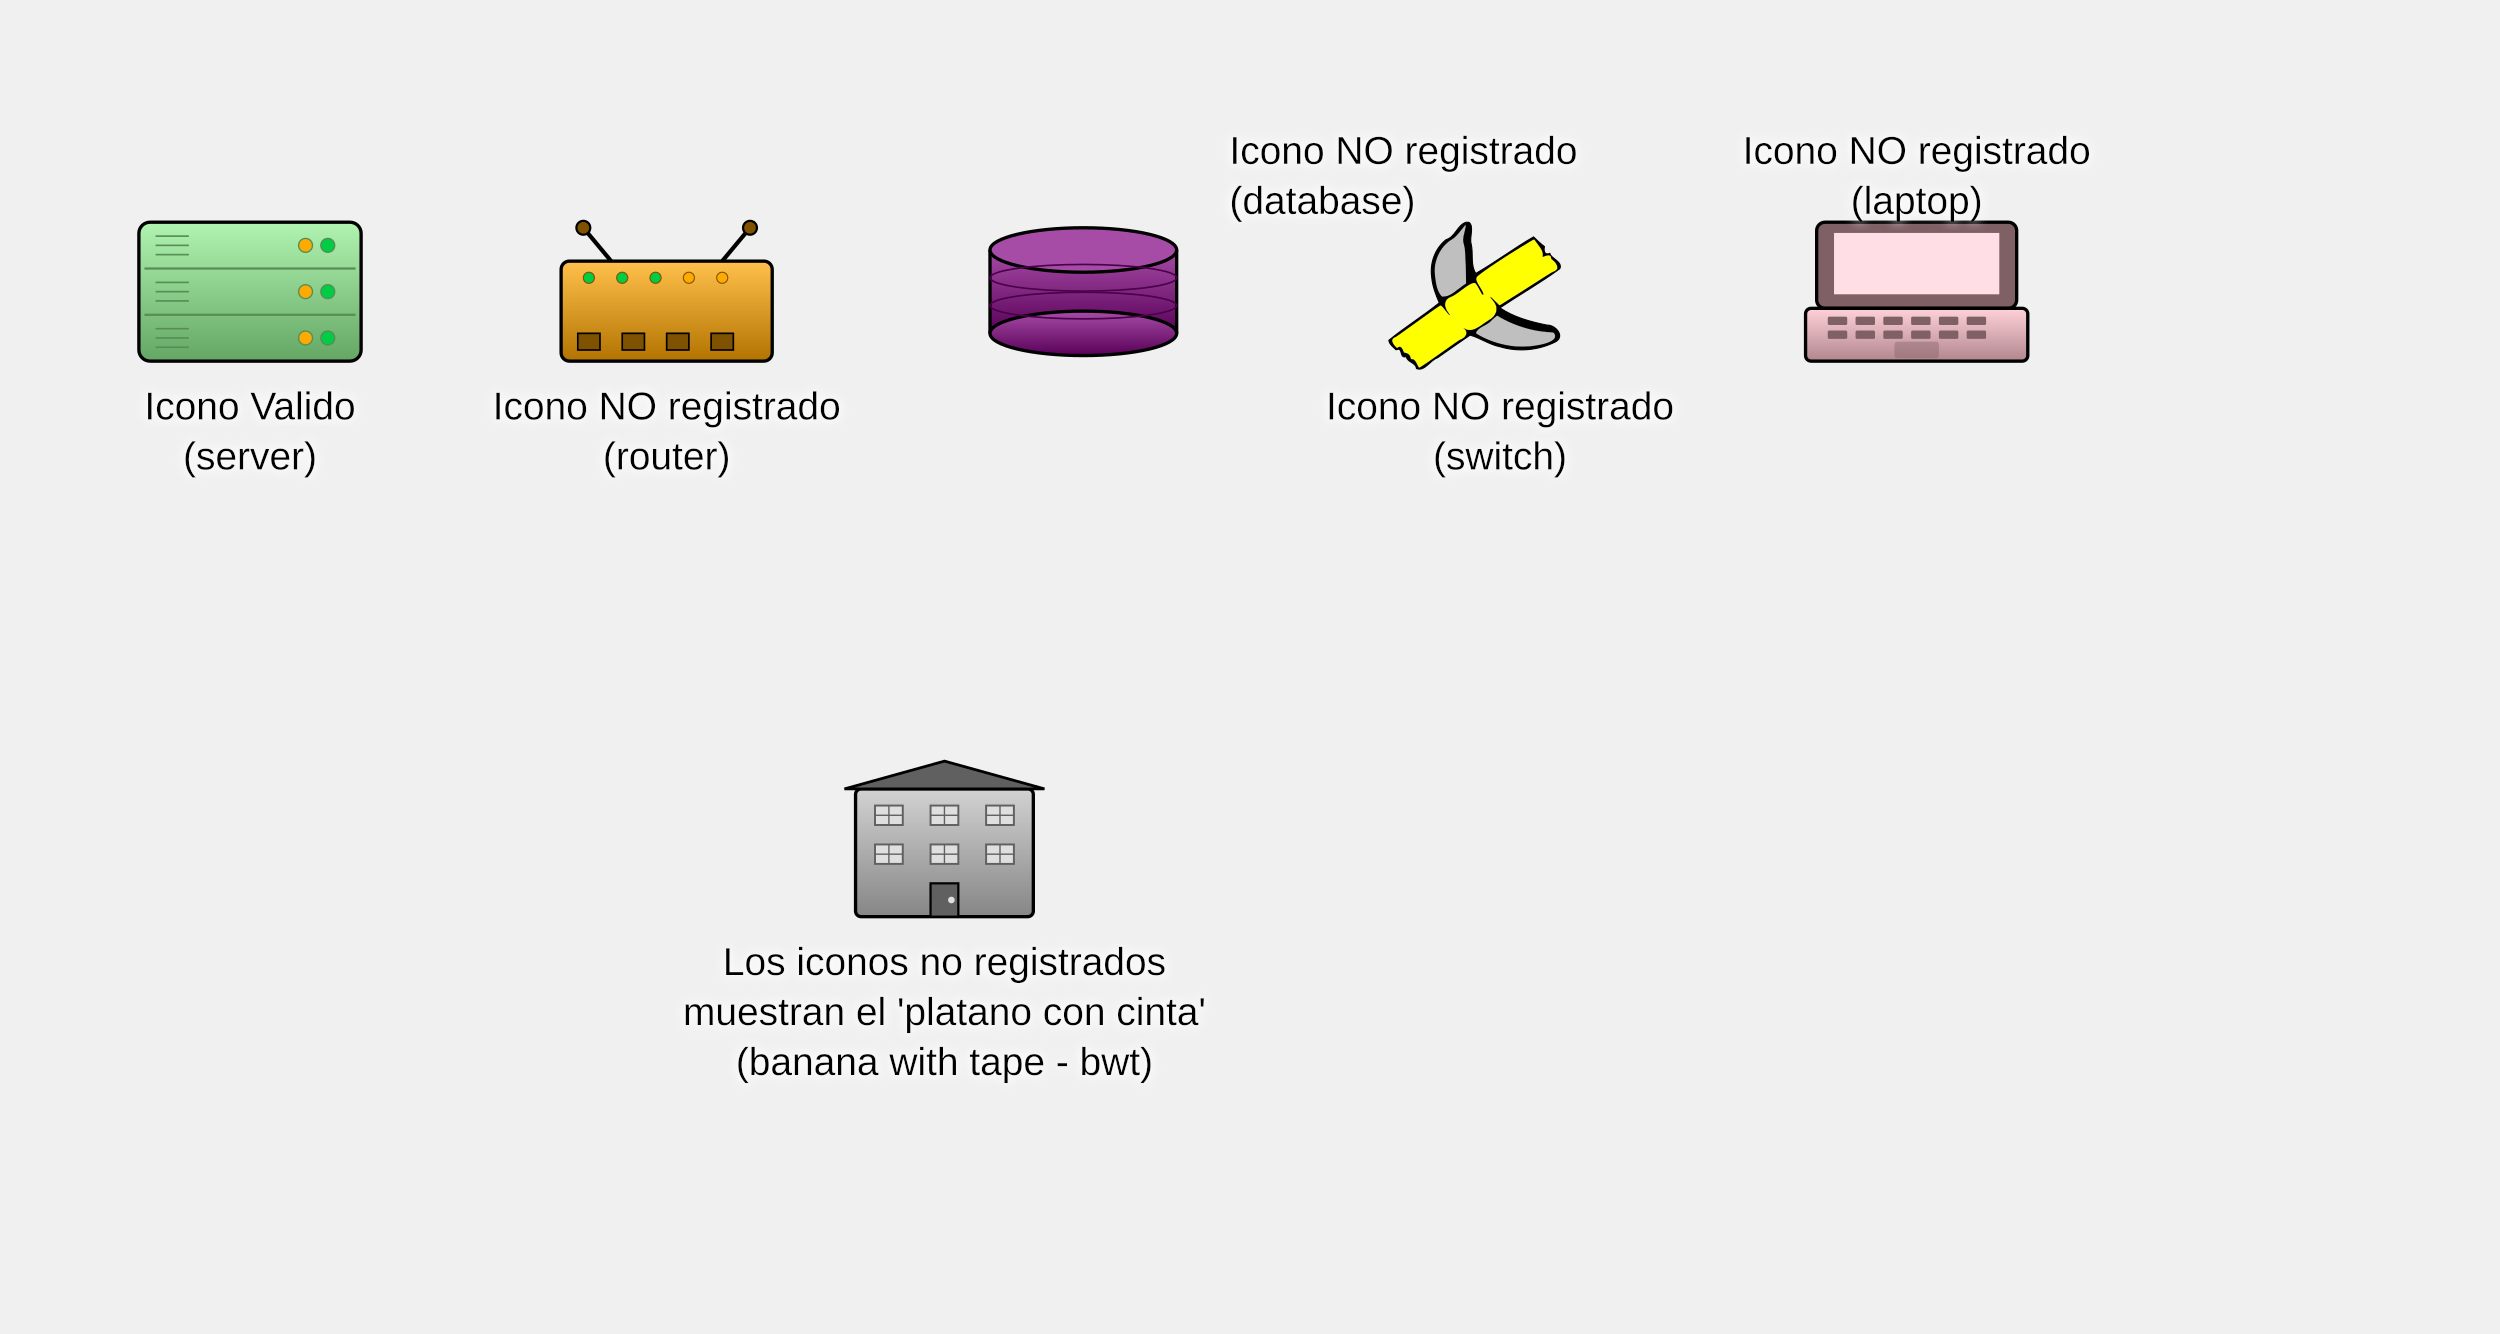
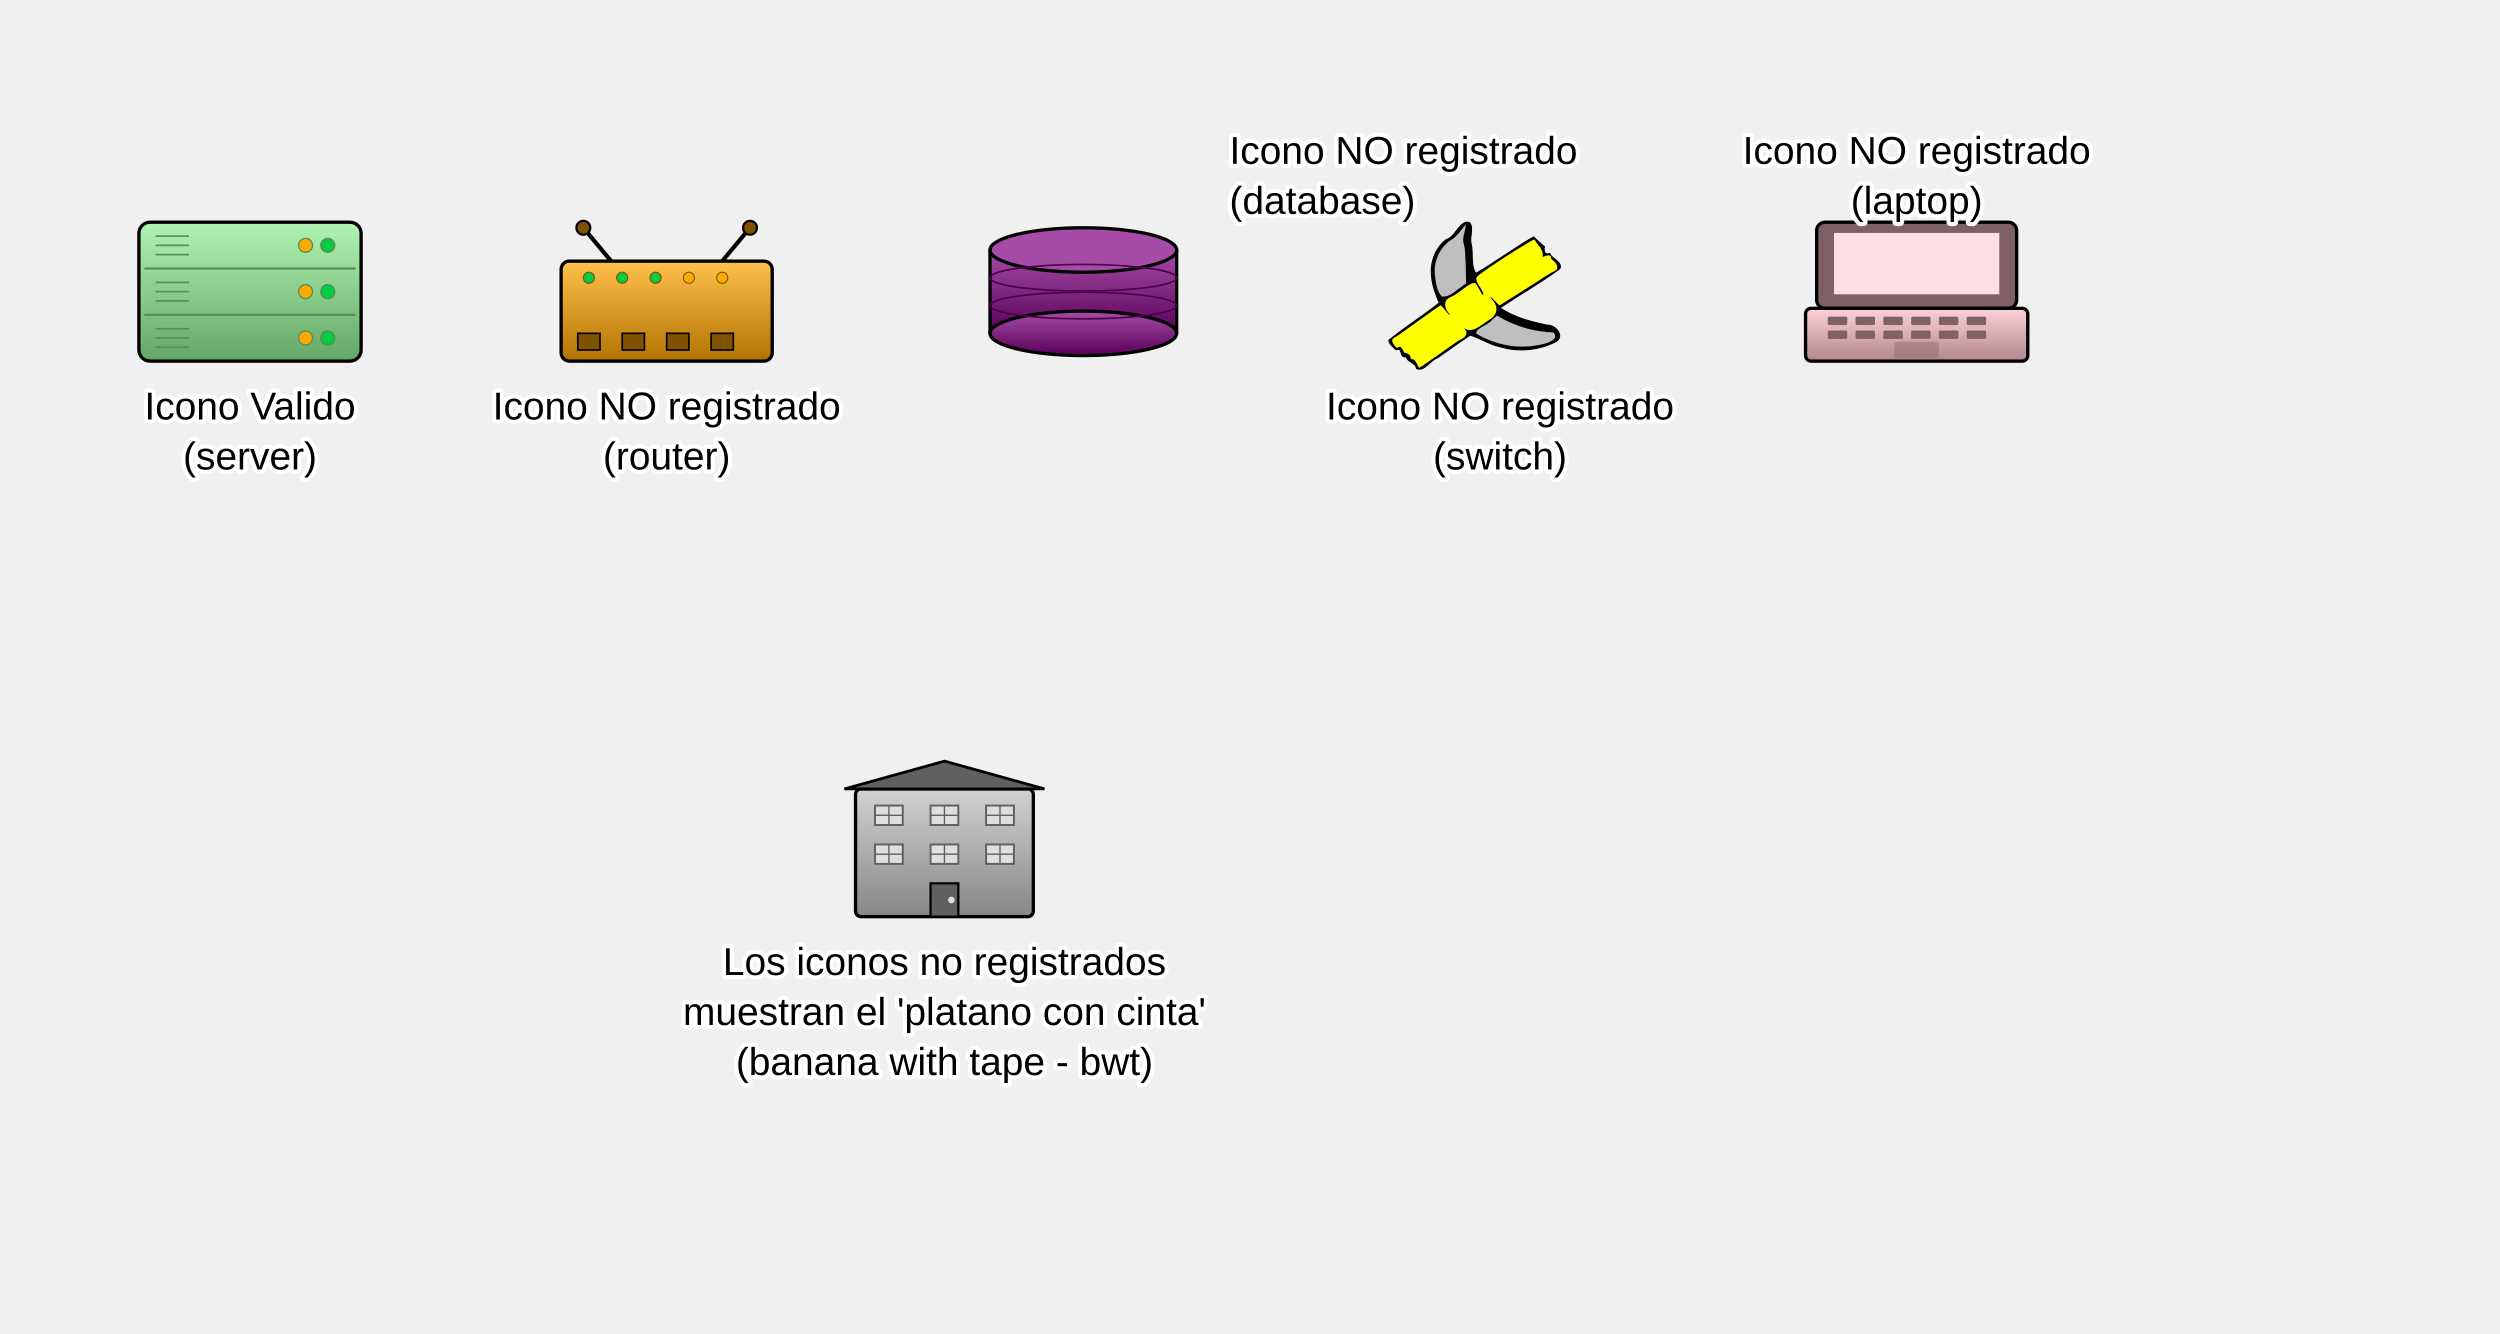
<svg xmlns="http://www.w3.org/2000/svg" baseProfile="full" height="480" version="1.1" viewBox="0,0,900,480" width="900">
  <defs>
+     <style type="text/css">text{paint-order:stroke;stroke:#ffffff;stroke-width:3px;stroke-linejoin:round;stroke-linecap:round}</style>
    <filter height="140%" id="text-glow" width="140%" x="-20%" y="-20%">
-       <feGaussianBlur in="SourceGraphic" result="blur" stdDeviation="2" />
-       <feFlood flood-color="white" flood-opacity="1" result="color" />
-       <feComposite in="color" in2="blur" operator="in" result="shadow" />
      <feMerge>
-         <feMergeNode in="shadow" />
-         <feMergeNode in="shadow" />
        <feMergeNode in="SourceGraphic" />
      </feMerge>
    </filter>
    <marker id="arrow-end" markerHeight="10" markerWidth="10" orient="auto" refX="10" refY="5">
      <path d="M 0 0 L 10 5 L 0 10 z" fill="black" />
    </marker>
    <marker id="arrow-start" markerHeight="10" markerWidth="10" orient="auto" refX="0" refY="5">
      <path d="M 10 0 L 0 5 L 10 10 z" fill="black" />
    </marker>
    <marker id="circle-start" markerHeight="2.4" markerUnits="userSpaceOnUse" markerWidth="2.4" orient="auto" refX="1.2" refY="1.2">
      <circle cx="1.2" cy="1.2" fill="black" r="1.2" />
    </marker>
    <marker id="circle-end" markerHeight="2.4" markerUnits="userSpaceOnUse" markerWidth="2.4" orient="auto" refX="1.2" refY="1.2">
      <circle cx="1.2" cy="1.2" fill="black" r="1.2" />
    </marker>
    <linearGradient id="gradient-valid1" x1="0%" x2="0%" y1="0%" y2="100%">
      <stop offset="0%" stop-color="#b1f3b1" />
      <stop offset="100%" stop-color="#64a664" />
    </linearGradient>
    <linearGradient id="gradient-invalid1" x1="0%" x2="0%" y1="0%" y2="100%">
      <stop offset="0%" stop-color="#ffc04c" />
      <stop offset="100%" stop-color="#b27300" />
    </linearGradient>
    <linearGradient id="gradient-invalid2" x1="0%" x2="0%" y1="0%" y2="100%">
      <stop offset="0%" stop-color="#a64ca6" />
      <stop offset="100%" stop-color="#590059" />
    </linearGradient>
    <linearGradient id="gradient-invalid4" x1="0%" x2="0%" y1="0%" y2="100%">
      <stop offset="0%" stop-color="#ffd2da" />
      <stop offset="100%" stop-color="#b2868e" />
    </linearGradient>
    <linearGradient id="gradient-nota" x1="0%" x2="0%" y1="0%" y2="100%">
      <stop offset="0%" stop-color="#d2d2d2" />
      <stop offset="100%" stop-color="#868686" />
    </linearGradient>
  </defs>
  <g id="valid1">
    <rect fill="url(#gradient-valid1)" height="50" rx="4" ry="4" stroke="black" stroke-width="1.2" width="80" x="50" y="80" />
    <line stroke="#568e56" stroke-width="0.8" x1="52" x2="128" y1="96.667" y2="96.667" />
    <line stroke="#568e56" stroke-width="0.8" x1="52" x2="128" y1="113.333" y2="113.333" />
    <circle cx="118" cy="88.333" fill="#00cc44" r="2.5" stroke="#568e56" stroke-width="0.5" />
    <circle cx="110" cy="88.333" fill="#ffaa00" r="2.5" stroke="#568e56" stroke-width="0.5" />
    <circle cx="118" cy="105.0" fill="#00cc44" r="2.5" stroke="#568e56" stroke-width="0.5" />
    <circle cx="110" cy="105.0" fill="#ffaa00" r="2.5" stroke="#568e56" stroke-width="0.5" />
    <circle cx="118" cy="121.667" fill="#00cc44" r="2.5" stroke="#568e56" stroke-width="0.5" />
    <circle cx="110" cy="121.667" fill="#ffaa00" r="2.5" stroke="#568e56" stroke-width="0.5" />
    <line stroke="#568e56" stroke-width="0.6" x1="56" x2="68" y1="85.0" y2="85.0" />
    <line stroke="#568e56" stroke-width="0.6" x1="56" x2="68" y1="88.333" y2="88.333" />
    <line stroke="#568e56" stroke-width="0.6" x1="56" x2="68" y1="91.667" y2="91.667" />
    <line stroke="#568e56" stroke-width="0.6" x1="56" x2="68" y1="101.667" y2="101.667" />
    <line stroke="#568e56" stroke-width="0.6" x1="56" x2="68" y1="105.0" y2="105.0" />
    <line stroke="#568e56" stroke-width="0.6" x1="56" x2="68" y1="108.333" y2="108.333" />
    <line stroke="#568e56" stroke-width="0.6" x1="56" x2="68" y1="118.333" y2="118.333" />
    <line stroke="#568e56" stroke-width="0.6" x1="56" x2="68" y1="121.667" y2="121.667" />
    <line stroke="#568e56" stroke-width="0.6" x1="56" x2="68" y1="125" y2="125" />
  </g>
  <g id="invalid1">
    <rect fill="url(#gradient-invalid1)" height="36" rx="3" ry="3" stroke="black" stroke-width="1.2" width="76" x="202" y="94" />
    <line stroke="black" stroke-width="1.5" x1="220" x2="210" y1="94" y2="82" />
    <circle cx="210" cy="82" fill="#7f5200" r="2.5" stroke="black" stroke-width="0.8" />
    <line stroke="black" stroke-width="1.5" x1="260" x2="270" y1="94" y2="82" />
    <circle cx="270" cy="82" fill="#7f5200" r="2.5" stroke="black" stroke-width="0.8" />
    <rect fill="#7f5200" height="6" stroke="black" stroke-width="0.6" width="8" x="208.0" y="120" />
    <rect fill="#7f5200" height="6" stroke="black" stroke-width="0.6" width="8" x="224.0" y="120" />
    <rect fill="#7f5200" height="6" stroke="black" stroke-width="0.6" width="8" x="240.0" y="120" />
    <rect fill="#7f5200" height="6" stroke="black" stroke-width="0.6" width="8" x="256.0" y="120" />
    <circle cx="212" cy="100" fill="#00cc44" r="2" stroke="#7f5200" stroke-width="0.4" />
    <circle cx="224" cy="100" fill="#00cc44" r="2" stroke="#7f5200" stroke-width="0.4" />
    <circle cx="236" cy="100" fill="#00cc44" r="2" stroke="#7f5200" stroke-width="0.4" />
    <circle cx="248" cy="100" fill="#ffaa00" r="2" stroke="#7f5200" stroke-width="0.4" />
    <circle cx="260" cy="100" fill="#ffaa00" r="2" stroke="#7f5200" stroke-width="0.4" />
  </g>
  <g id="invalid2">
    <rect fill="url(#gradient-invalid2)" height="30" stroke="none" width="67.2" x="356.4" y="90" />
    <line stroke="black" stroke-width="1.2" x1="356.4" x2="356.4" y1="90" y2="120" />
    <line stroke="black" stroke-width="1.2" x1="423.6" x2="423.6" y1="90" y2="120" />
    <ellipse cx="390.0" cy="120" fill="url(#gradient-invalid2)" rx="33.6" ry="8" stroke="black" stroke-width="1.2" />
    <ellipse cx="390.0" cy="90" fill="#a64ca6" rx="33.6" ry="8" stroke="black" stroke-width="1.2" />
    <ellipse cx="390.0" cy="100.0" fill="none" rx="33.6" ry="4.8" stroke="#4c004c" stroke-width="0.6" />
    <ellipse cx="390.0" cy="110.0" fill="none" rx="33.6" ry="4.8" stroke="#4c004c" stroke-width="0.6" />
  </g>
  <path d="m 33.383,8e-4 c -3.861,1.276 -4.632,6.375 -8.714,7.581 -4.764,3.802 -7.027,10.143 -6.166,16.126 0.332,3.889 1.752,7.574 3.294,11.123 C 14.744,40.509 7.02,45.292 0,51.014 c 0.009,1.604 2.572,3.522 3.123,4.068 3.252,-1.413 1.181,4.024 4.391,2.937 0.548,2.652 4.06,2.418 4.425,5.181 3.475,1.41 5.871,-3.609 9.042,-4.64 4.692,-3.27 9.332,-6.616 14.074,-9.815 4.492,1.25 8.363,4.127 12.984,5.036 7.804,2.363 16.436,1.566 23.73,-2.021 4.637,-2.283 0.27,-7.484 -3.512,-7.301 -7.08,-1.444 -14.27,-3.366 -20.325,-7.461 8.566,-5.751 17.588,-10.816 25.892,-16.956 1.4,-2.94 -3.966,-4.451 -4.299,-6.523 -2.584,0.913 -2.666,-1.538 -2.349,-2.974 -1.639,-1.2 -3.727,-3.256 -4.683,-4.18 -8.531,4.923 -16.408,10.89 -24.954,15.789 -2.407,-3.723 -1.014,-8.565 -2.011,-12.734 -0.858,-2.879 1.401,-7.49 -0.91,-9.338 L 33.968,0.049 33.383,0 Z m -0.187,0.891 c 0.307,3.056 -2.296,6.005 -0.538,9.156 0.676,5.46 0.605,10.972 0.7,16.462 -3.362,1.818 -6.593,6.282 -10.532,5.583 C 20.299,29.426 20.202,25.236 19.716,21.748 19.537,15.919 22.465,9.915 27.693,7.117 29.982,5.458 31.38,2.921 33.196,0.892 Z m 29.594,6.439 c 1.468,2.535 4.402,4.608 3.58,7.658 1.62,-0.525 3.841,-1.75 3.772,0.866 2.411,1.438 4.433,4.937 0.367,5.69 -7.523,4.961 -15.19,9.699 -22.796,14.53 -0.922,-1.074 -5.605,-6.126 -3.166,-2.691 3.265,2.949 2.283,7.386 -1.678,9.051 -3.098,2.163 -7.066,6.086 -10.817,3.161 2.84,1.602 1.263,4.593 -1.565,5.268 -5.793,4.028 -11.479,8.345 -17.461,12.156 C 11.925,61.347 11.677,58.839 9.395,59.165 9.428,57.047 7.922,56.52 6.43,56.329 6.05,54.978 5.144,52.721 3.569,54.452 1.89,53.17 -0.134,50.232 3.122,49.497 9.528,44.959 15.785,40.209 22.282,35.799 c 1.534,0.805 3.739,5.001 4.03,4.096 -2.476,-2.378 -3.286,-6.738 0.844,-7.771 3.4,-1.609 6.755,-5.67 9.964,-6.033 1.665,1.041 2.759,5.711 3.725,5.183 -0.248,-2.839 -5.47,-6.435 -1.878,-8.598 7.428,-5.488 15.297,-10.356 23.223,-15.079 l 0.601,-0.265 z m -16.048,32.976 c 7.332,4.475 15.827,7.108 24.431,7.288 2.959,3.628 -4.241,5.122 -6.893,5.565 -9.078,1.721 -18.817,-0.227 -26.633,-5.08 0.095,-2.885 5.252,-3.33 6.821,-5.915 0.759,-0.619 1.512,-1.244 2.274,-1.859 z" fill="black" stroke="black" stroke-width="0.5" transform="translate(500,80) scale(0.8333333)" />
  <path d="m 12.421,61.7 c -0.902,-1.952 -1.52,-2.59 -2.51,-2.59 -0.366,0 -0.394,-0.037 -0.534,-0.712 -0.192,-0.926 -0.841,-1.609 -1.798,-1.893 -0.367,-0.109 -0.758,-0.198 -0.868,-0.198 -0.132,0 -0.303,-0.286 -0.5,-0.833 -0.359,-1.001 -0.977,-1.715 -1.483,-1.715 -0.194,0 -0.55,0.122 -0.792,0.272 l -0.44,0.272 -0.62,-0.61 c -0.728,-0.717 -1.398,-1.903 -1.398,-2.474 0,-0.802 0.372,-1.2 1.532,-1.641 0.174,-0.066 2.639,-1.801 5.478,-3.854 12.106,-8.757 13.688,-9.854 13.984,-9.693 0.355,0.194 1.061,0.987 2.241,2.516 0.939,1.217 1.295,1.577 1.562,1.577 0.162,0 -0.013,-0.328 -0.555,-1.045 -2.205,-2.913 -1.752,-5.696 1.105,-6.788 1.095,-0.419 2.425,-1.284 5.174,-3.367 2.315,-1.755 3.87,-2.61 4.763,-2.62 0.538,-0.006 0.602,0.031 1.04,0.608 0.257,0.338 0.857,1.37 1.333,2.294 0.962,1.865 1.143,2.125 1.485,2.125 0.55,0 0.116,-1.191 -1.151,-3.161 -1.637,-2.545 -1.955,-3.523 -1.449,-4.452 0.322,-0.591 4.239,-3.42 9.844,-7.11 5.272,-3.47 14.436,-9.106 14.807,-9.106 0.104,0 0.25,0.129 0.324,0.287 0.074,0.158 0.576,0.852 1.115,1.544 1.899,2.436 2.449,3.615 2.312,4.955 -0.083,0.81 -0.056,0.833 0.645,0.54 1.949,-0.814 2.972,-0.576 2.972,0.691 0,0.275 0.119,0.442 0.509,0.712 1.237,0.858 2.167,2.284 2.167,3.325 0,0.516 -0.063,0.655 -0.481,1.074 -0.304,0.304 -0.718,0.552 -1.124,0.672 -0.373,0.111 -1.627,0.83 -2.991,1.715 -4.236,2.749 -19.173,12.223 -20.217,12.824 -0.097,0.056 -0.874,-0.637 -2.082,-1.859 -1.185,-1.198 -1.952,-1.885 -1.992,-1.783 -0.08,0.203 0.384,0.916 1.095,1.682 0.293,0.315 0.745,1.001 1.005,1.523 0.435,0.874 0.473,1.036 0.473,2.046 0,1.011 -0.037,1.172 -0.479,2.066 -0.542,1.096 -1.399,1.971 -2.524,2.575 -0.381,0.205 -1.237,0.775 -1.903,1.267 -3.189,2.357 -4.844,3.165 -6.507,3.179 -0.845,0.006 -1.073,-0.046 -1.848,-0.424 -1.208,-0.59 -1.212,-0.59 -0.581,-0.046 1.227,1.057 1.193,2.49 -0.087,3.644 -0.549,0.495 -1.416,0.993 -1.728,0.993 -0.101,0 -2.325,1.527 -4.943,3.394 -8.075,5.757 -12.392,8.713 -12.727,8.713 -0.078,0 -0.372,-0.497 -0.652,-1.106 z" fill="#ffff00" fill-rule="evenodd" stroke="#cbcbcb" stroke-width="0.061" transform="translate(500,80) scale(0.8333333)" />
  <path d="m 22.489,31.526 c -0.644,-0.734 -1.396,-2.342 -1.757,-3.76 -0.432,-1.697 -0.883,-5.167 -0.882,-6.787 0.004,-5.564 2.986,-10.939 7.526,-13.568 1.006,-0.582 2.356,-1.975 4.136,-4.265 0.828,-1.065 1.544,-1.937 1.591,-1.937 0.171,0 -0.106,1.6 -0.623,3.596 -0.598,2.313 -0.619,3.41 -0.095,4.954 0.183,0.541 0.362,1.662 0.466,2.923 0.166,2.008 0.43,9.398 0.44,12.279 l 0.006,1.463 -1.133,0.768 c -0.623,0.422 -1.922,1.395 -2.887,2.162 -2.278,1.81 -3.763,2.566 -5.227,2.66 l -1.07,0.069 z" fill="#bfbfbf" fill-rule="evenodd" stroke="#cbcbcb" stroke-width="0.07" transform="translate(500,80) scale(0.8333333)" />
  <path d="m 54.636,53.585 c -5.485,-0.529 -10.731,-2.116 -15.274,-4.62 -0.724,-0.399 -1.388,-0.784 -1.478,-0.855 -0.591,-0.475 0.836,-2.072 2.72,-3.043 1.859,-0.959 3.013,-1.723 3.553,-2.354 0.266,-0.311 0.963,-0.956 1.549,-1.433 l 1.064,-0.867 1.095,0.648 c 4.874,2.882 11.326,5.166 17.039,6.033 1.662,0.252 5.114,0.597 5.978,0.597 0.393,0 0.852,0.84 0.853,1.56 0.002,1.979 -3.896,3.534 -10.742,4.286 -1.216,0.134 -5.172,0.165 -6.358,0.051 z" fill="#bfbfbf" fill-rule="evenodd" stroke="#cbcbcb" stroke-width="0.07" transform="translate(500,80) scale(0.8333333)" />
  <g id="invalid4">
    <rect fill="#7f6065" height="31.0" rx="3" ry="3" stroke="black" stroke-width="1.2" width="72" x="654" y="80" />
    <rect fill="#ffdfe5" height="22.6" stroke="#7f6065" stroke-width="0.5" width="60" x="660" y="83.6" />
    <rect fill="url(#gradient-invalid4)" height="19.0" rx="2" ry="2" stroke="black" stroke-width="1.2" width="80" x="650" y="111.0" />
    <rect fill="#7f6065" height="3" rx="0.5" ry="0.5" stroke="none" width="7" x="658" y="114.0" />
    <rect fill="#7f6065" height="3" rx="0.5" ry="0.5" stroke="none" width="7" x="668" y="114.0" />
    <rect fill="#7f6065" height="3" rx="0.5" ry="0.5" stroke="none" width="7" x="678" y="114.0" />
    <rect fill="#7f6065" height="3" rx="0.5" ry="0.5" stroke="none" width="7" x="688" y="114.0" />
    <rect fill="#7f6065" height="3" rx="0.5" ry="0.5" stroke="none" width="7" x="698" y="114.0" />
    <rect fill="#7f6065" height="3" rx="0.5" ry="0.5" stroke="none" width="7" x="708" y="114.0" />
    <rect fill="#7f6065" height="3" rx="0.5" ry="0.5" stroke="none" width="7" x="658" y="119.0" />
    <rect fill="#7f6065" height="3" rx="0.5" ry="0.5" stroke="none" width="7" x="668" y="119.0" />
    <rect fill="#7f6065" height="3" rx="0.5" ry="0.5" stroke="none" width="7" x="678" y="119.0" />
    <rect fill="#7f6065" height="3" rx="0.5" ry="0.5" stroke="none" width="7" x="688" y="119.0" />
    <rect fill="#7f6065" height="3" rx="0.5" ry="0.5" stroke="none" width="7" x="698" y="119.0" />
    <rect fill="#7f6065" height="3" rx="0.5" ry="0.5" stroke="none" width="7" x="708" y="119.0" />
    <rect fill="#7f6065" height="6" opacity="0.4" rx="1" ry="1" stroke="none" width="16" x="682.0" y="123.0" />
  </g>
  <g id="nota">
    <rect fill="url(#gradient-nota)" height="46" rx="2" ry="2" stroke="black" stroke-width="1.2" width="64" x="308" y="284" />
    <polygon fill="#606060" points="304,284 340.0,274 376,284" stroke="black" stroke-width="1.0" />
    <rect fill="#dfdfdf" height="7" stroke="#606060" stroke-width="0.7" width="10" x="315" y="290" />
    <line stroke="#606060" stroke-width="0.5" x1="320.0" x2="320.0" y1="290" y2="297" />
    <line stroke="#606060" stroke-width="0.5" x1="315" x2="325" y1="293.5" y2="293.5" />
    <rect fill="#dfdfdf" height="7" stroke="#606060" stroke-width="0.7" width="10" x="335" y="290" />
    <line stroke="#606060" stroke-width="0.5" x1="340.0" x2="340.0" y1="290" y2="297" />
    <line stroke="#606060" stroke-width="0.5" x1="335" x2="345" y1="293.5" y2="293.5" />
    <rect fill="#dfdfdf" height="7" stroke="#606060" stroke-width="0.7" width="10" x="355" y="290" />
    <line stroke="#606060" stroke-width="0.5" x1="360.0" x2="360.0" y1="290" y2="297" />
    <line stroke="#606060" stroke-width="0.5" x1="355" x2="365" y1="293.5" y2="293.5" />
    <rect fill="#dfdfdf" height="7" stroke="#606060" stroke-width="0.7" width="10" x="315" y="304" />
    <line stroke="#606060" stroke-width="0.5" x1="320.0" x2="320.0" y1="304" y2="311" />
    <line stroke="#606060" stroke-width="0.5" x1="315" x2="325" y1="307.5" y2="307.5" />
    <rect fill="#dfdfdf" height="7" stroke="#606060" stroke-width="0.7" width="10" x="335" y="304" />
    <line stroke="#606060" stroke-width="0.5" x1="340.0" x2="340.0" y1="304" y2="311" />
    <line stroke="#606060" stroke-width="0.5" x1="335" x2="345" y1="307.5" y2="307.5" />
    <rect fill="#dfdfdf" height="7" stroke="#606060" stroke-width="0.7" width="10" x="355" y="304" />
    <line stroke="#606060" stroke-width="0.5" x1="360.0" x2="360.0" y1="304" y2="311" />
    <line stroke="#606060" stroke-width="0.5" x1="355" x2="365" y1="307.5" y2="307.5" />
    <rect fill="#606060" height="12" stroke="black" stroke-width="0.8" width="10" x="335.0" y="318" />
    <circle cx="342.5" cy="324.0" fill="#dfdfdf" r="1.2" />
  </g>
  <text fill="black" filter="url(#text-glow)" font-family="Arial, sans-serif" font-size="14px" text-anchor="middle" x="90.0" y="151.0">Icono Valido</text>
  <text fill="black" filter="url(#text-glow)" font-family="Arial, sans-serif" font-size="14px" text-anchor="middle" x="90.0" y="169.0">(server)</text>
  <text fill="black" filter="url(#text-glow)" font-family="Arial, sans-serif" font-size="14px" text-anchor="middle" x="240.0" y="151.0">Icono NO registrado</text>
  <text fill="black" filter="url(#text-glow)" font-family="Arial, sans-serif" font-size="14px" text-anchor="middle" x="240.0" y="169.0">(router)</text>
  <text fill="black" filter="url(#text-glow)" font-family="Arial, sans-serif" font-size="14px" text-anchor="start" x="442.6" y="59.0">Icono NO registrado</text>
  <text fill="black" filter="url(#text-glow)" font-family="Arial, sans-serif" font-size="14px" text-anchor="start" x="442.6" y="77.0">(database)</text>
  <text fill="black" filter="url(#text-glow)" font-family="Arial, sans-serif" font-size="14px" text-anchor="middle" x="540.0" y="151.0">Icono NO registrado</text>
  <text fill="black" filter="url(#text-glow)" font-family="Arial, sans-serif" font-size="14px" text-anchor="middle" x="540.0" y="169.0">(switch)</text>
  <text fill="black" filter="url(#text-glow)" font-family="Arial, sans-serif" font-size="14px" text-anchor="middle" x="690.0" y="59.0">Icono NO registrado</text>
  <text fill="black" filter="url(#text-glow)" font-family="Arial, sans-serif" font-size="14px" text-anchor="middle" x="690.0" y="77.0">(laptop)</text>
  <text fill="black" filter="url(#text-glow)" font-family="Arial, sans-serif" font-size="14px" text-anchor="middle" x="340.0" y="351.0">Los iconos no registrados</text>
  <text fill="black" filter="url(#text-glow)" font-family="Arial, sans-serif" font-size="14px" text-anchor="middle" x="340.0" y="369.0">muestran el 'platano con cinta'</text>
  <text fill="black" filter="url(#text-glow)" font-family="Arial, sans-serif" font-size="14px" text-anchor="middle" x="340.0" y="387.0">(banana with tape - bwt)</text>
</svg>
